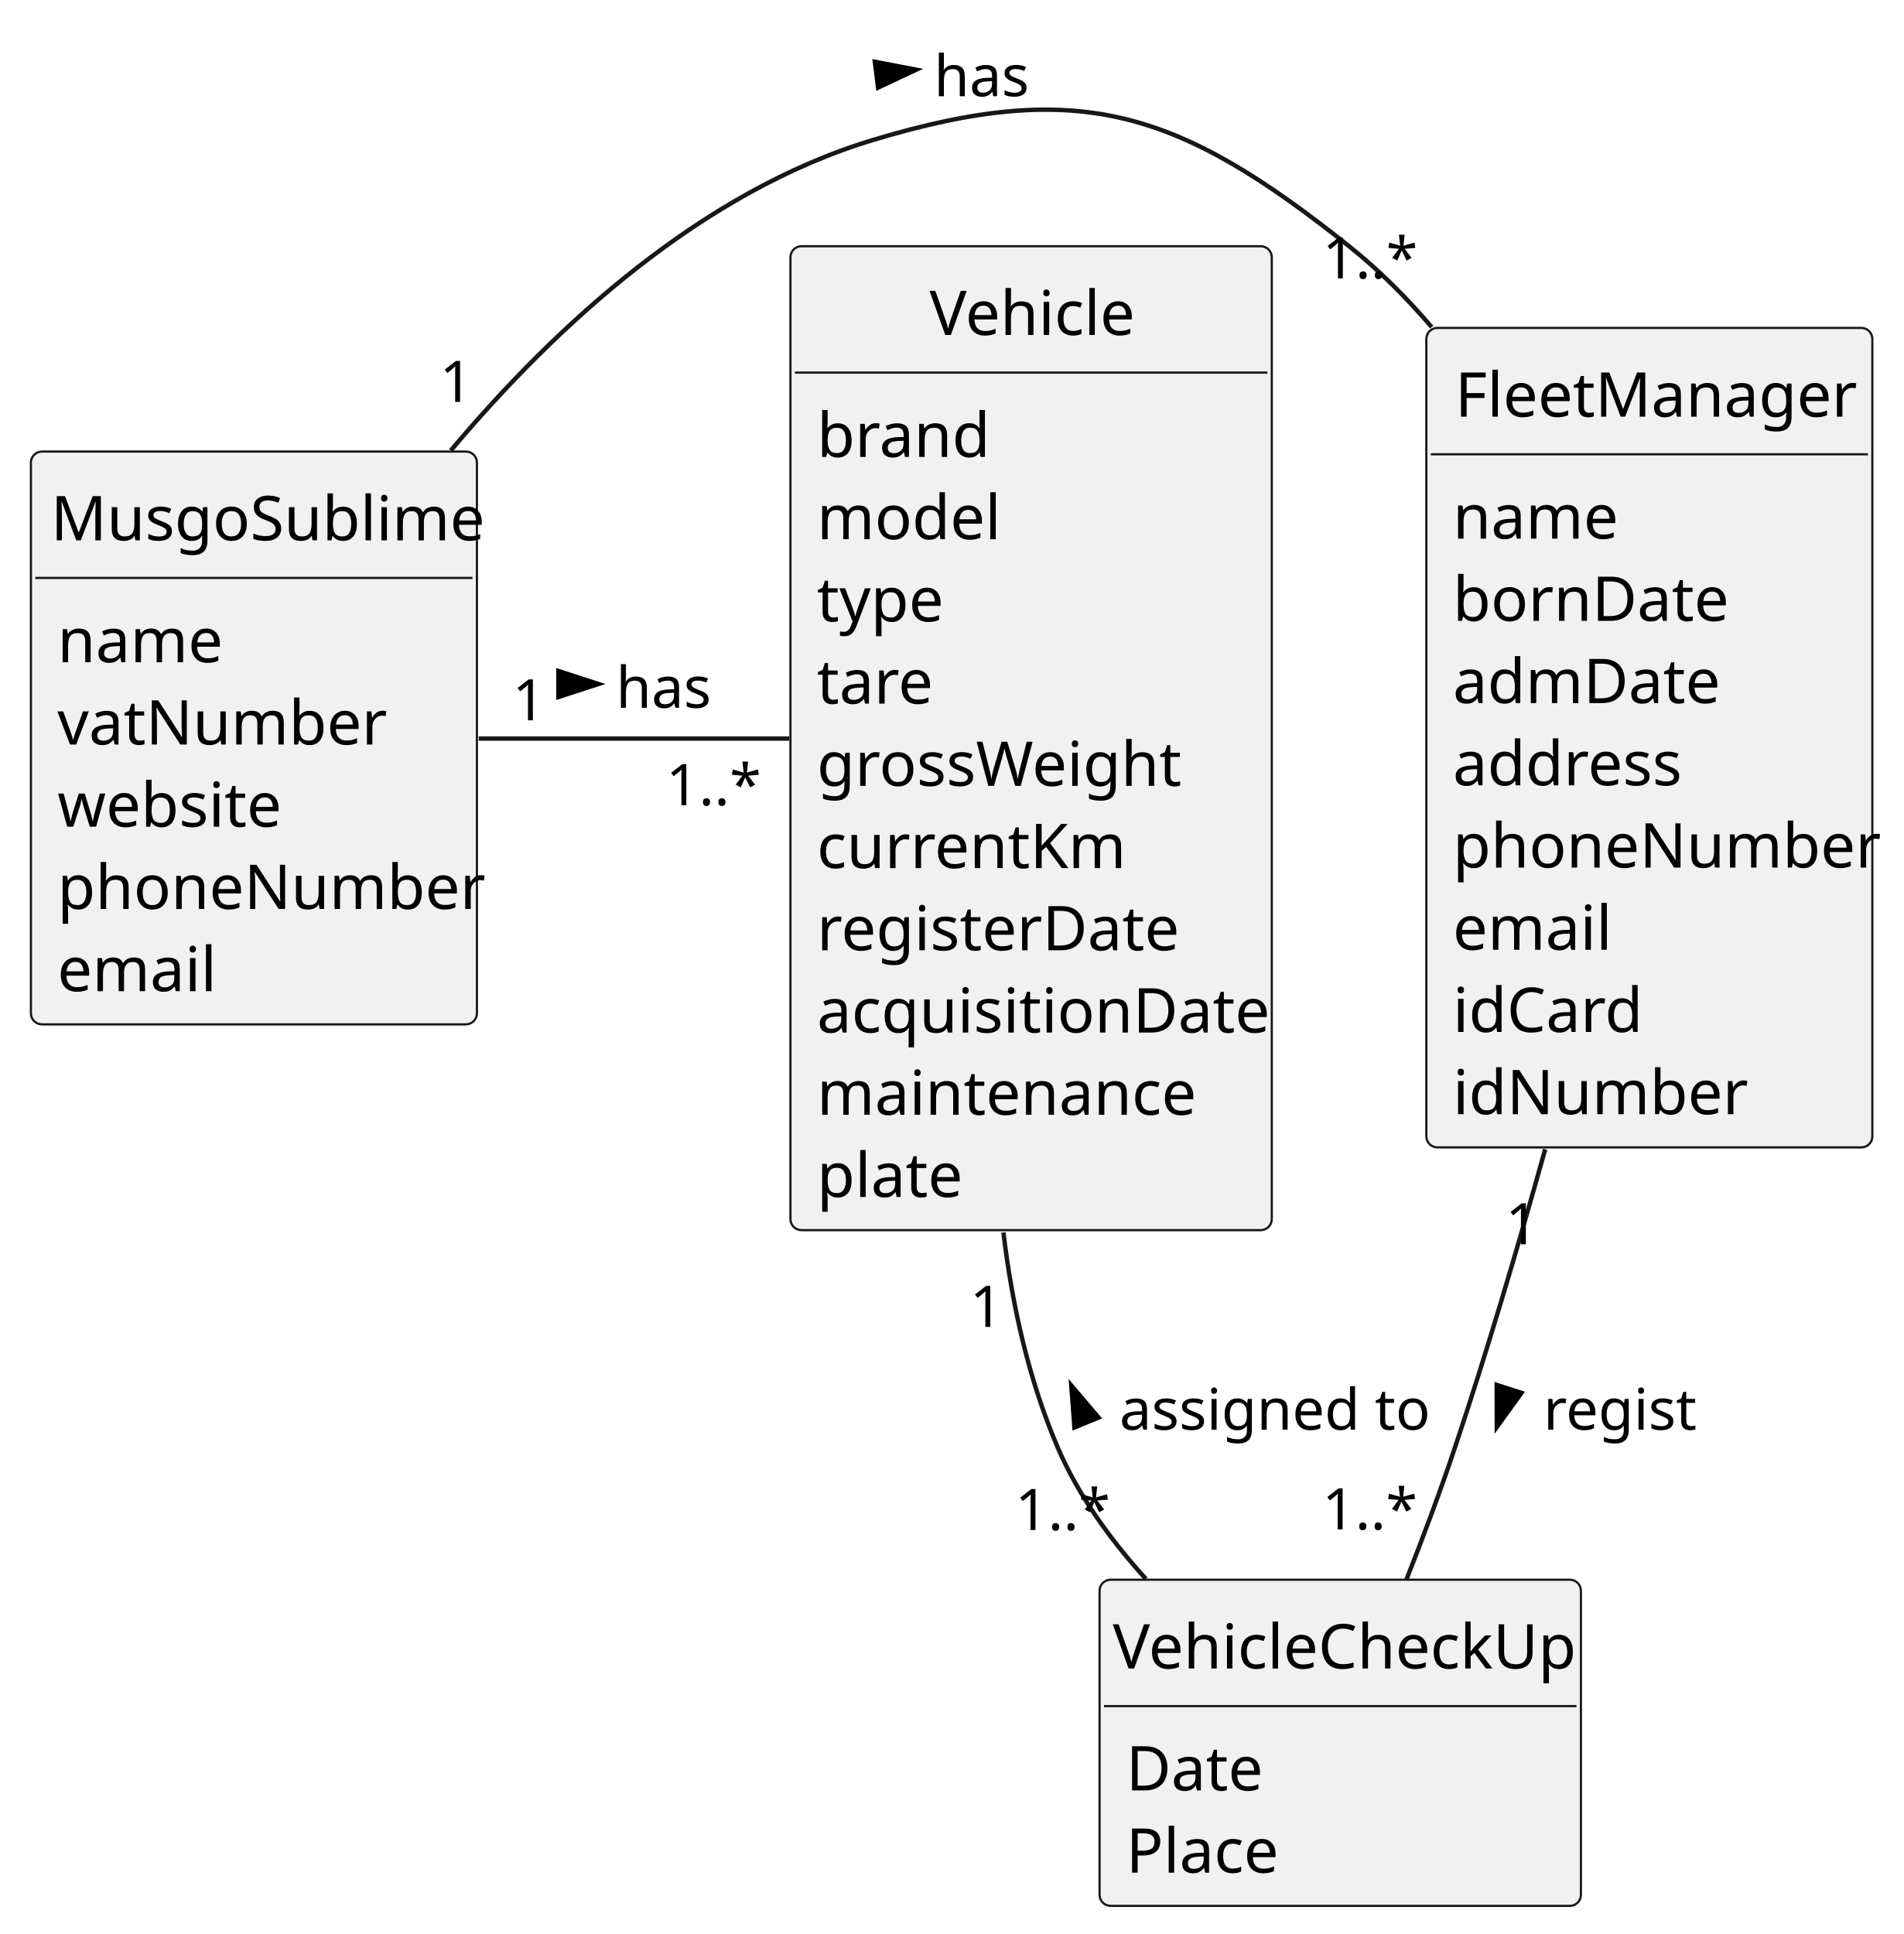
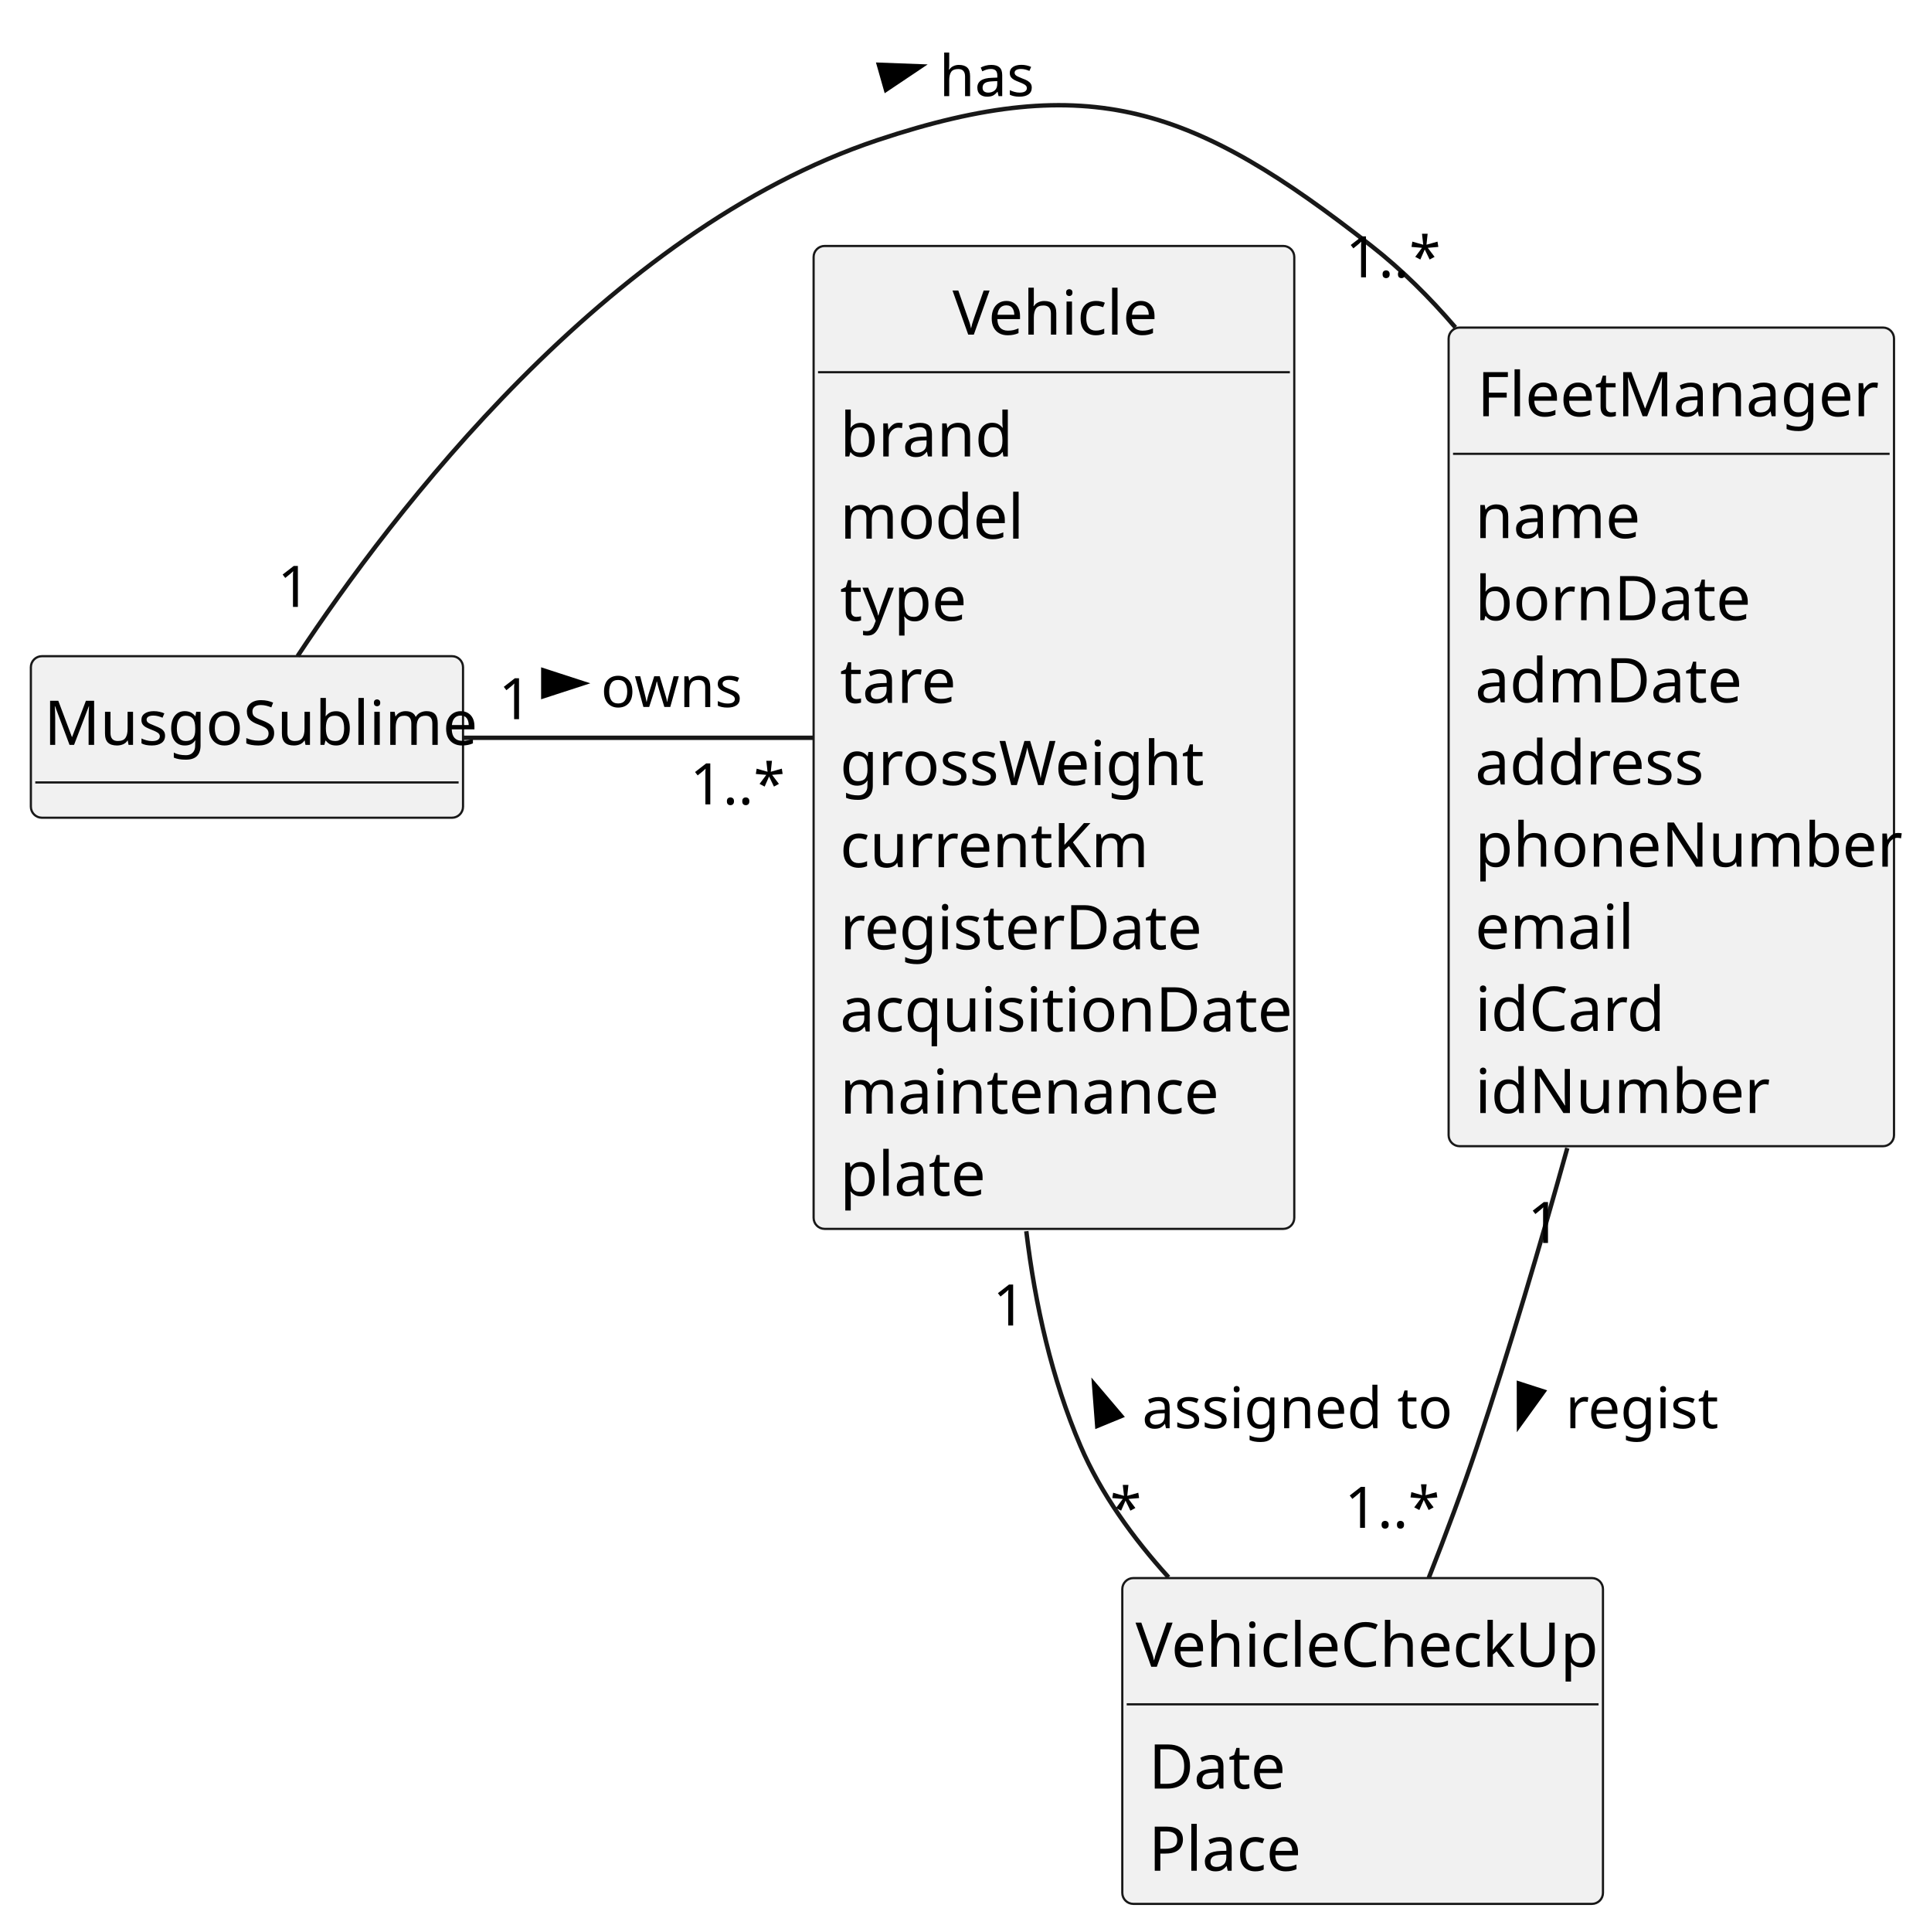
- <svg xmlns="http://www.w3.org/2000/svg" contentStyleType="text/css" height="438px" preserveAspectRatio="none" style="width:431px;height:438px;background:#FFFFFF;" version="1.1" viewBox="0 0 431 438" width="431px" zoomAndPan="magnify">
+ <svg xmlns="http://www.w3.org/2000/svg" contentStyleType="text/css" height="438px" preserveAspectRatio="none" style="width:436px;height:438px;background:#FFFFFF;" version="1.1" viewBox="0 0 436 438" width="436px" zoomAndPan="magnify">
  <defs />
  <g>
    <g id="elem_MusgoSublime">
-       <rect codeLine="10" fill="#F1F1F1" height="129.727" id="MusgoSublime" rx="2.5" ry="2.5" style="stroke:#181818;stroke-width:0.5;" width="101" x="7" y="102.263" />
-       <text fill="#000000" font-family="sans-serif" font-size="14" lengthAdjust="spacing" textLength="92" x="11.5" y="122.37">MusgoSublime</text>
-       <line style="stroke:#181818;stroke-width:0.5;" x1="8" x2="107" y1="130.884" y2="130.884" />
-       <text fill="#000000" font-family="sans-serif" font-size="14" lengthAdjust="spacing" textLength="35" x="13" y="149.991">name</text>
-       <text fill="#000000" font-family="sans-serif" font-size="14" lengthAdjust="spacing" textLength="68" x="13" y="168.612">vatNumber</text>
-       <text fill="#000000" font-family="sans-serif" font-size="14" lengthAdjust="spacing" textLength="47" x="13" y="187.233">website</text>
-       <text fill="#000000" font-family="sans-serif" font-size="14" lengthAdjust="spacing" textLength="89" x="13" y="205.855">phoneNumber</text>
-       <text fill="#000000" font-family="sans-serif" font-size="14" lengthAdjust="spacing" textLength="33" x="13" y="224.476">email</text>
+       <rect codeLine="10" fill="#F1F1F1" height="36.621" id="MusgoSublime" rx="2.5" ry="2.5" style="stroke:#181818;stroke-width:0.5;" width="98" x="7" y="148.763" />
+       <text fill="#000000" font-family="sans-serif" font-size="14" lengthAdjust="spacing" textLength="92" x="10" y="168.87">MusgoSublime</text>
+       <line style="stroke:#181818;stroke-width:0.5;" x1="8" x2="104" y1="177.384" y2="177.384" />
    </g>
    <g id="elem_FleetManager">
-       <rect codeLine="18" fill="#F1F1F1" height="185.59" id="FleetManager" rx="2.5" ry="2.5" style="stroke:#181818;stroke-width:0.5;" width="101" x="323" y="74.263" />
-       <text fill="#000000" font-family="sans-serif" font-size="14" lengthAdjust="spacing" textLength="88" x="329.5" y="94.37">FleetManager</text>
-       <line style="stroke:#181818;stroke-width:0.5;" x1="324" x2="423" y1="102.884" y2="102.884" />
-       <text fill="#000000" font-family="sans-serif" font-size="14" lengthAdjust="spacing" textLength="35" x="329" y="121.991">name</text>
-       <text fill="#000000" font-family="sans-serif" font-size="14" lengthAdjust="spacing" textLength="59" x="329" y="140.612">bornDate</text>
-       <text fill="#000000" font-family="sans-serif" font-size="14" lengthAdjust="spacing" textLength="57" x="329" y="159.233">admDate</text>
-       <text fill="#000000" font-family="sans-serif" font-size="14" lengthAdjust="spacing" textLength="51" x="329" y="177.855">address</text>
-       <text fill="#000000" font-family="sans-serif" font-size="14" lengthAdjust="spacing" textLength="89" x="329" y="196.476">phoneNumber</text>
-       <text fill="#000000" font-family="sans-serif" font-size="14" lengthAdjust="spacing" textLength="33" x="329" y="215.097">email</text>
-       <text fill="#000000" font-family="sans-serif" font-size="14" lengthAdjust="spacing" textLength="42" x="329" y="233.718">idCard</text>
-       <text fill="#000000" font-family="sans-serif" font-size="14" lengthAdjust="spacing" textLength="60" x="329" y="252.339">idNumber</text>
+       <rect codeLine="13" fill="#F1F1F1" height="185.59" id="FleetManager" rx="2.5" ry="2.5" style="stroke:#181818;stroke-width:0.5;" width="101" x="328.5" y="74.263" />
+       <text fill="#000000" font-family="sans-serif" font-size="14" lengthAdjust="spacing" textLength="88" x="335" y="94.37">FleetManager</text>
+       <line style="stroke:#181818;stroke-width:0.5;" x1="329.5" x2="428.5" y1="102.884" y2="102.884" />
+       <text fill="#000000" font-family="sans-serif" font-size="14" lengthAdjust="spacing" textLength="35" x="334.5" y="121.991">name</text>
+       <text fill="#000000" font-family="sans-serif" font-size="14" lengthAdjust="spacing" textLength="59" x="334.5" y="140.612">bornDate</text>
+       <text fill="#000000" font-family="sans-serif" font-size="14" lengthAdjust="spacing" textLength="57" x="334.5" y="159.233">admDate</text>
+       <text fill="#000000" font-family="sans-serif" font-size="14" lengthAdjust="spacing" textLength="51" x="334.5" y="177.855">address</text>
+       <text fill="#000000" font-family="sans-serif" font-size="14" lengthAdjust="spacing" textLength="89" x="334.5" y="196.476">phoneNumber</text>
+       <text fill="#000000" font-family="sans-serif" font-size="14" lengthAdjust="spacing" textLength="33" x="334.5" y="215.097">email</text>
+       <text fill="#000000" font-family="sans-serif" font-size="14" lengthAdjust="spacing" textLength="42" x="334.5" y="233.718">idCard</text>
+       <text fill="#000000" font-family="sans-serif" font-size="14" lengthAdjust="spacing" textLength="60" x="334.5" y="252.339">idNumber</text>
    </g>
    <g id="elem_Vehicle">
-       <rect codeLine="29" fill="#F1F1F1" height="222.832" id="Vehicle" rx="2.5" ry="2.5" style="stroke:#181818;stroke-width:0.5;" width="109" x="179" y="55.763" />
-       <text fill="#000000" font-family="sans-serif" font-size="14" lengthAdjust="spacing" textLength="46" x="210.5" y="75.87">Vehicle</text>
-       <line style="stroke:#181818;stroke-width:0.5;" x1="180" x2="287" y1="84.384" y2="84.384" />
-       <text fill="#000000" font-family="sans-serif" font-size="14" lengthAdjust="spacing" textLength="37" x="185" y="103.491">brand</text>
-       <text fill="#000000" font-family="sans-serif" font-size="14" lengthAdjust="spacing" textLength="38" x="185" y="122.112">model</text>
-       <text fill="#000000" font-family="sans-serif" font-size="14" lengthAdjust="spacing" textLength="27" x="185" y="140.733">type</text>
-       <text fill="#000000" font-family="sans-serif" font-size="14" lengthAdjust="spacing" textLength="25" x="185" y="159.355">tare</text>
-       <text fill="#000000" font-family="sans-serif" font-size="14" lengthAdjust="spacing" textLength="79" x="185" y="177.976">grossWeight</text>
-       <text fill="#000000" font-family="sans-serif" font-size="14" lengthAdjust="spacing" textLength="65" x="185" y="196.597">currentKm</text>
-       <text fill="#000000" font-family="sans-serif" font-size="14" lengthAdjust="spacing" textLength="78" x="185" y="215.218">registerDate</text>
-       <text fill="#000000" font-family="sans-serif" font-size="14" lengthAdjust="spacing" textLength="97" x="185" y="233.839">acquisitionDate</text>
-       <text fill="#000000" font-family="sans-serif" font-size="14" lengthAdjust="spacing" textLength="81" x="185" y="252.46">maintenance</text>
-       <text fill="#000000" font-family="sans-serif" font-size="14" lengthAdjust="spacing" textLength="31" x="185" y="271.081">plate</text>
+       <rect codeLine="24" fill="#F1F1F1" height="222.832" id="Vehicle" rx="2.5" ry="2.5" style="stroke:#181818;stroke-width:0.5;" width="109" x="184.5" y="55.763" />
+       <text fill="#000000" font-family="sans-serif" font-size="14" lengthAdjust="spacing" textLength="46" x="216" y="75.87">Vehicle</text>
+       <line style="stroke:#181818;stroke-width:0.5;" x1="185.5" x2="292.5" y1="84.384" y2="84.384" />
+       <text fill="#000000" font-family="sans-serif" font-size="14" lengthAdjust="spacing" textLength="37" x="190.5" y="103.491">brand</text>
+       <text fill="#000000" font-family="sans-serif" font-size="14" lengthAdjust="spacing" textLength="38" x="190.5" y="122.112">model</text>
+       <text fill="#000000" font-family="sans-serif" font-size="14" lengthAdjust="spacing" textLength="27" x="190.5" y="140.733">type</text>
+       <text fill="#000000" font-family="sans-serif" font-size="14" lengthAdjust="spacing" textLength="25" x="190.5" y="159.355">tare</text>
+       <text fill="#000000" font-family="sans-serif" font-size="14" lengthAdjust="spacing" textLength="79" x="190.5" y="177.976">grossWeight</text>
+       <text fill="#000000" font-family="sans-serif" font-size="14" lengthAdjust="spacing" textLength="65" x="190.5" y="196.597">currentKm</text>
+       <text fill="#000000" font-family="sans-serif" font-size="14" lengthAdjust="spacing" textLength="78" x="190.5" y="215.218">registerDate</text>
+       <text fill="#000000" font-family="sans-serif" font-size="14" lengthAdjust="spacing" textLength="97" x="190.5" y="233.839">acquisitionDate</text>
+       <text fill="#000000" font-family="sans-serif" font-size="14" lengthAdjust="spacing" textLength="81" x="190.5" y="252.46">maintenance</text>
+       <text fill="#000000" font-family="sans-serif" font-size="14" lengthAdjust="spacing" textLength="31" x="190.5" y="271.081">plate</text>
    </g>
    <g id="elem_VehicleCheckUp">
-       <rect codeLine="42" fill="#F1F1F1" height="73.863" id="VehicleCheckUp" rx="2.5" ry="2.5" style="stroke:#181818;stroke-width:0.5;" width="109" x="249" y="357.763" />
-       <text fill="#000000" font-family="sans-serif" font-size="14" lengthAdjust="spacing" textLength="103" x="252" y="377.87">VehicleCheckUp</text>
-       <line style="stroke:#181818;stroke-width:0.5;" x1="250" x2="357" y1="386.384" y2="386.384" />
-       <text fill="#000000" font-family="sans-serif" font-size="14" lengthAdjust="spacing" textLength="30" x="255" y="405.491">Date</text>
-       <text fill="#000000" font-family="sans-serif" font-size="14" lengthAdjust="spacing" textLength="35" x="255" y="424.112">Place</text>
+       <rect codeLine="37" fill="#F1F1F1" height="73.863" id="VehicleCheckUp" rx="2.5" ry="2.5" style="stroke:#181818;stroke-width:0.5;" width="109" x="254.5" y="357.763" />
+       <text fill="#000000" font-family="sans-serif" font-size="14" lengthAdjust="spacing" textLength="103" x="257.5" y="377.87">VehicleCheckUp</text>
+       <line style="stroke:#181818;stroke-width:0.5;" x1="255.5" x2="362.5" y1="386.384" y2="386.384" />
+       <text fill="#000000" font-family="sans-serif" font-size="14" lengthAdjust="spacing" textLength="30" x="260.5" y="405.491">Date</text>
+       <text fill="#000000" font-family="sans-serif" font-size="14" lengthAdjust="spacing" textLength="35" x="260.5" y="424.112">Place</text>
    </g>
    <g id="link_MusgoSublime_FleetManager">
-       <path codeLine="47" d="M102.08,102.033 C126.29,73.273 159.14,43.383 197.5,31.763 C244.56,17.513 267.03,25.133 305.5,55.763 C312.24,61.133 318.48,67.363 324.21,74.083 " fill="none" id="MusgoSublime-FleetManager" style="stroke:#181818;stroke-width:1.0;" />
-       <polygon fill="#000000" points="207.461,15.784,198.12,13.997,198.853,19.829,207.461,15.784" style="stroke:#000000;stroke-width:1.0;" />
-       <text fill="#000000" font-family="sans-serif" font-size="13" lengthAdjust="spacing" textLength="21" x="211.5" y="21.791">has</text>
-       <text fill="#000000" font-family="sans-serif" font-size="13" lengthAdjust="spacing" textLength="7" x="99.573" y="91.028">1</text>
-       <text fill="#000000" font-family="sans-serif" font-size="13" lengthAdjust="spacing" textLength="20" x="299.485" y="63.036">1..*</text>
+       <path codeLine="42" d="M67.49,148.733 C88.7,116.653 137.51,52.263 199,31.763 C247.3,15.663 270.92,24.373 311,55.763 C317.87,61.143 324.21,67.433 330.03,74.223 " fill="none" id="MusgoSublime-FleetManager" style="stroke:#181818;stroke-width:1.0;" />
+       <polygon fill="#000000" points="208.81,15.043,199.306,14.685,200.911,20.34,208.81,15.043" style="stroke:#000000;stroke-width:1.0;" />
+       <text fill="#000000" font-family="sans-serif" font-size="13" lengthAdjust="spacing" textLength="21" x="213" y="21.791">has</text>
+       <text fill="#000000" font-family="sans-serif" font-size="13" lengthAdjust="spacing" textLength="7" x="62.937" y="137.586">1</text>
+       <text fill="#000000" font-family="sans-serif" font-size="13" lengthAdjust="spacing" textLength="20" x="305.147" y="62.871">1..*</text>
    </g>
    <g id="link_MusgoSublime_Vehicle">
-       <path codeLine="48" d="M108.41,167.263 C130.44,167.263 156.26,167.263 178.71,167.263 " fill="none" id="MusgoSublime-Vehicle" style="stroke:#181818;stroke-width:1.0;" />
-       <polygon fill="#000000" points="135.5,154.908,126.455,151.969,126.455,157.847,135.5,154.908" style="stroke:#000000;stroke-width:1.0;" />
-       <text fill="#000000" font-family="sans-serif" font-size="13" lengthAdjust="spacing" textLength="21" x="139.5" y="160.291">has</text>
-       <text fill="#000000" font-family="sans-serif" font-size="13" lengthAdjust="spacing" textLength="7" x="116.061" y="163.135">1</text>
-       <text fill="#000000" font-family="sans-serif" font-size="13" lengthAdjust="spacing" textLength="20" x="150.814" y="182.355">1..*</text>
+       <path codeLine="43" d="M105.04,167.263 C129.5,167.263 159.15,167.263 184.34,167.263 " fill="none" id="MusgoSublime-Vehicle" style="stroke:#181818;stroke-width:1.0;" />
+       <polygon fill="#000000" points="132.25,154.908,123.205,151.969,123.205,157.847,132.25,154.908" style="stroke:#000000;stroke-width:1.0;" />
+       <text fill="#000000" font-family="sans-serif" font-size="13" lengthAdjust="spacing" textLength="30" x="136.25" y="160.291">owns</text>
+       <text fill="#000000" font-family="sans-serif" font-size="13" lengthAdjust="spacing" textLength="7" x="113.085" y="163.041">1</text>
+       <text fill="#000000" font-family="sans-serif" font-size="13" lengthAdjust="spacing" textLength="20" x="156.46" y="182.355">1..*</text>
    </g>
    <g id="link_FleetManager_VehicleCheckUp">
-       <path codeLine="49" d="M349.91,260.283 C343.72,282.513 336.73,306.103 329.5,327.763 C326.22,337.573 322.3,348.053 318.5,357.703 " fill="none" id="FleetManager-VehicleCheckUp" style="stroke:#181818;stroke-width:1.0;" />
-       <polygon fill="#000000" points="338.966,323.167,344.538,315.46,338.944,313.656,338.966,323.167" style="stroke:#000000;stroke-width:1.0;" />
-       <text fill="#000000" font-family="sans-serif" font-size="13" lengthAdjust="spacing" textLength="32" x="349.5" y="323.791">regist</text>
-       <text fill="#000000" font-family="sans-serif" font-size="13" lengthAdjust="spacing" textLength="7" x="340.921" y="281.792">1</text>
-       <text fill="#000000" font-family="sans-serif" font-size="13" lengthAdjust="spacing" textLength="20" x="299.422" y="346.37">1..*</text>
+       <path codeLine="44" d="M355.41,260.283 C349.22,282.513 342.23,306.103 335,327.763 C331.72,337.573 327.8,348.053 324,357.703 " fill="none" id="FleetManager-VehicleCheckUp" style="stroke:#181818;stroke-width:1.0;" />
+       <polygon fill="#000000" points="344.466,323.167,350.038,315.46,344.444,313.656,344.466,323.167" style="stroke:#000000;stroke-width:1.0;" />
+       <text fill="#000000" font-family="sans-serif" font-size="13" lengthAdjust="spacing" textLength="32" x="355" y="323.791">regist</text>
+       <text fill="#000000" font-family="sans-serif" font-size="13" lengthAdjust="spacing" textLength="7" x="346.421" y="281.792">1</text>
+       <text fill="#000000" font-family="sans-serif" font-size="13" lengthAdjust="spacing" textLength="20" x="304.922" y="346.37">1..*</text>
    </g>
    <g id="link_Vehicle_VehicleCheckUp">
-       <path codeLine="50" d="M227.23,279.123 C229.23,295.873 233.02,312.603 239.5,327.763 C244.14,338.623 251.45,348.723 259.49,357.583 " fill="none" id="Vehicle-VehicleCheckUp" style="stroke:#181818;stroke-width:1.0;" />
-       <polygon fill="#000000" points="242.599,313.784,243.32,323.267,248.756,321.032,242.599,313.784" style="stroke:#000000;stroke-width:1.0;" />
-       <text fill="#000000" font-family="sans-serif" font-size="13" lengthAdjust="spacing" textLength="67" x="253.5" y="323.791">assigned to</text>
-       <text fill="#000000" font-family="sans-serif" font-size="13" lengthAdjust="spacing" textLength="7" x="219.635" y="300.499">1</text>
-       <text fill="#000000" font-family="sans-serif" font-size="13" lengthAdjust="spacing" textLength="20" x="229.869" y="346.512">1..*</text>
+       <path codeLine="45" d="M232.73,279.123 C234.73,295.873 238.52,312.603 245,327.763 C249.64,338.623 256.95,348.723 264.99,357.583 " fill="none" id="Vehicle-VehicleCheckUp" style="stroke:#181818;stroke-width:1.0;" />
+       <polygon fill="#000000" points="248.099,313.784,248.82,323.267,254.256,321.032,248.099,313.784" style="stroke:#000000;stroke-width:1.0;" />
+       <text fill="#000000" font-family="sans-serif" font-size="13" lengthAdjust="spacing" textLength="67" x="259" y="323.791">assigned to</text>
+       <text fill="#000000" font-family="sans-serif" font-size="13" lengthAdjust="spacing" textLength="7" x="225.135" y="300.499">1</text>
+       <text fill="#000000" font-family="sans-serif" font-size="13" lengthAdjust="spacing" textLength="5" x="251.705" y="346.512">*</text>
    </g>
  </g>
</svg>
